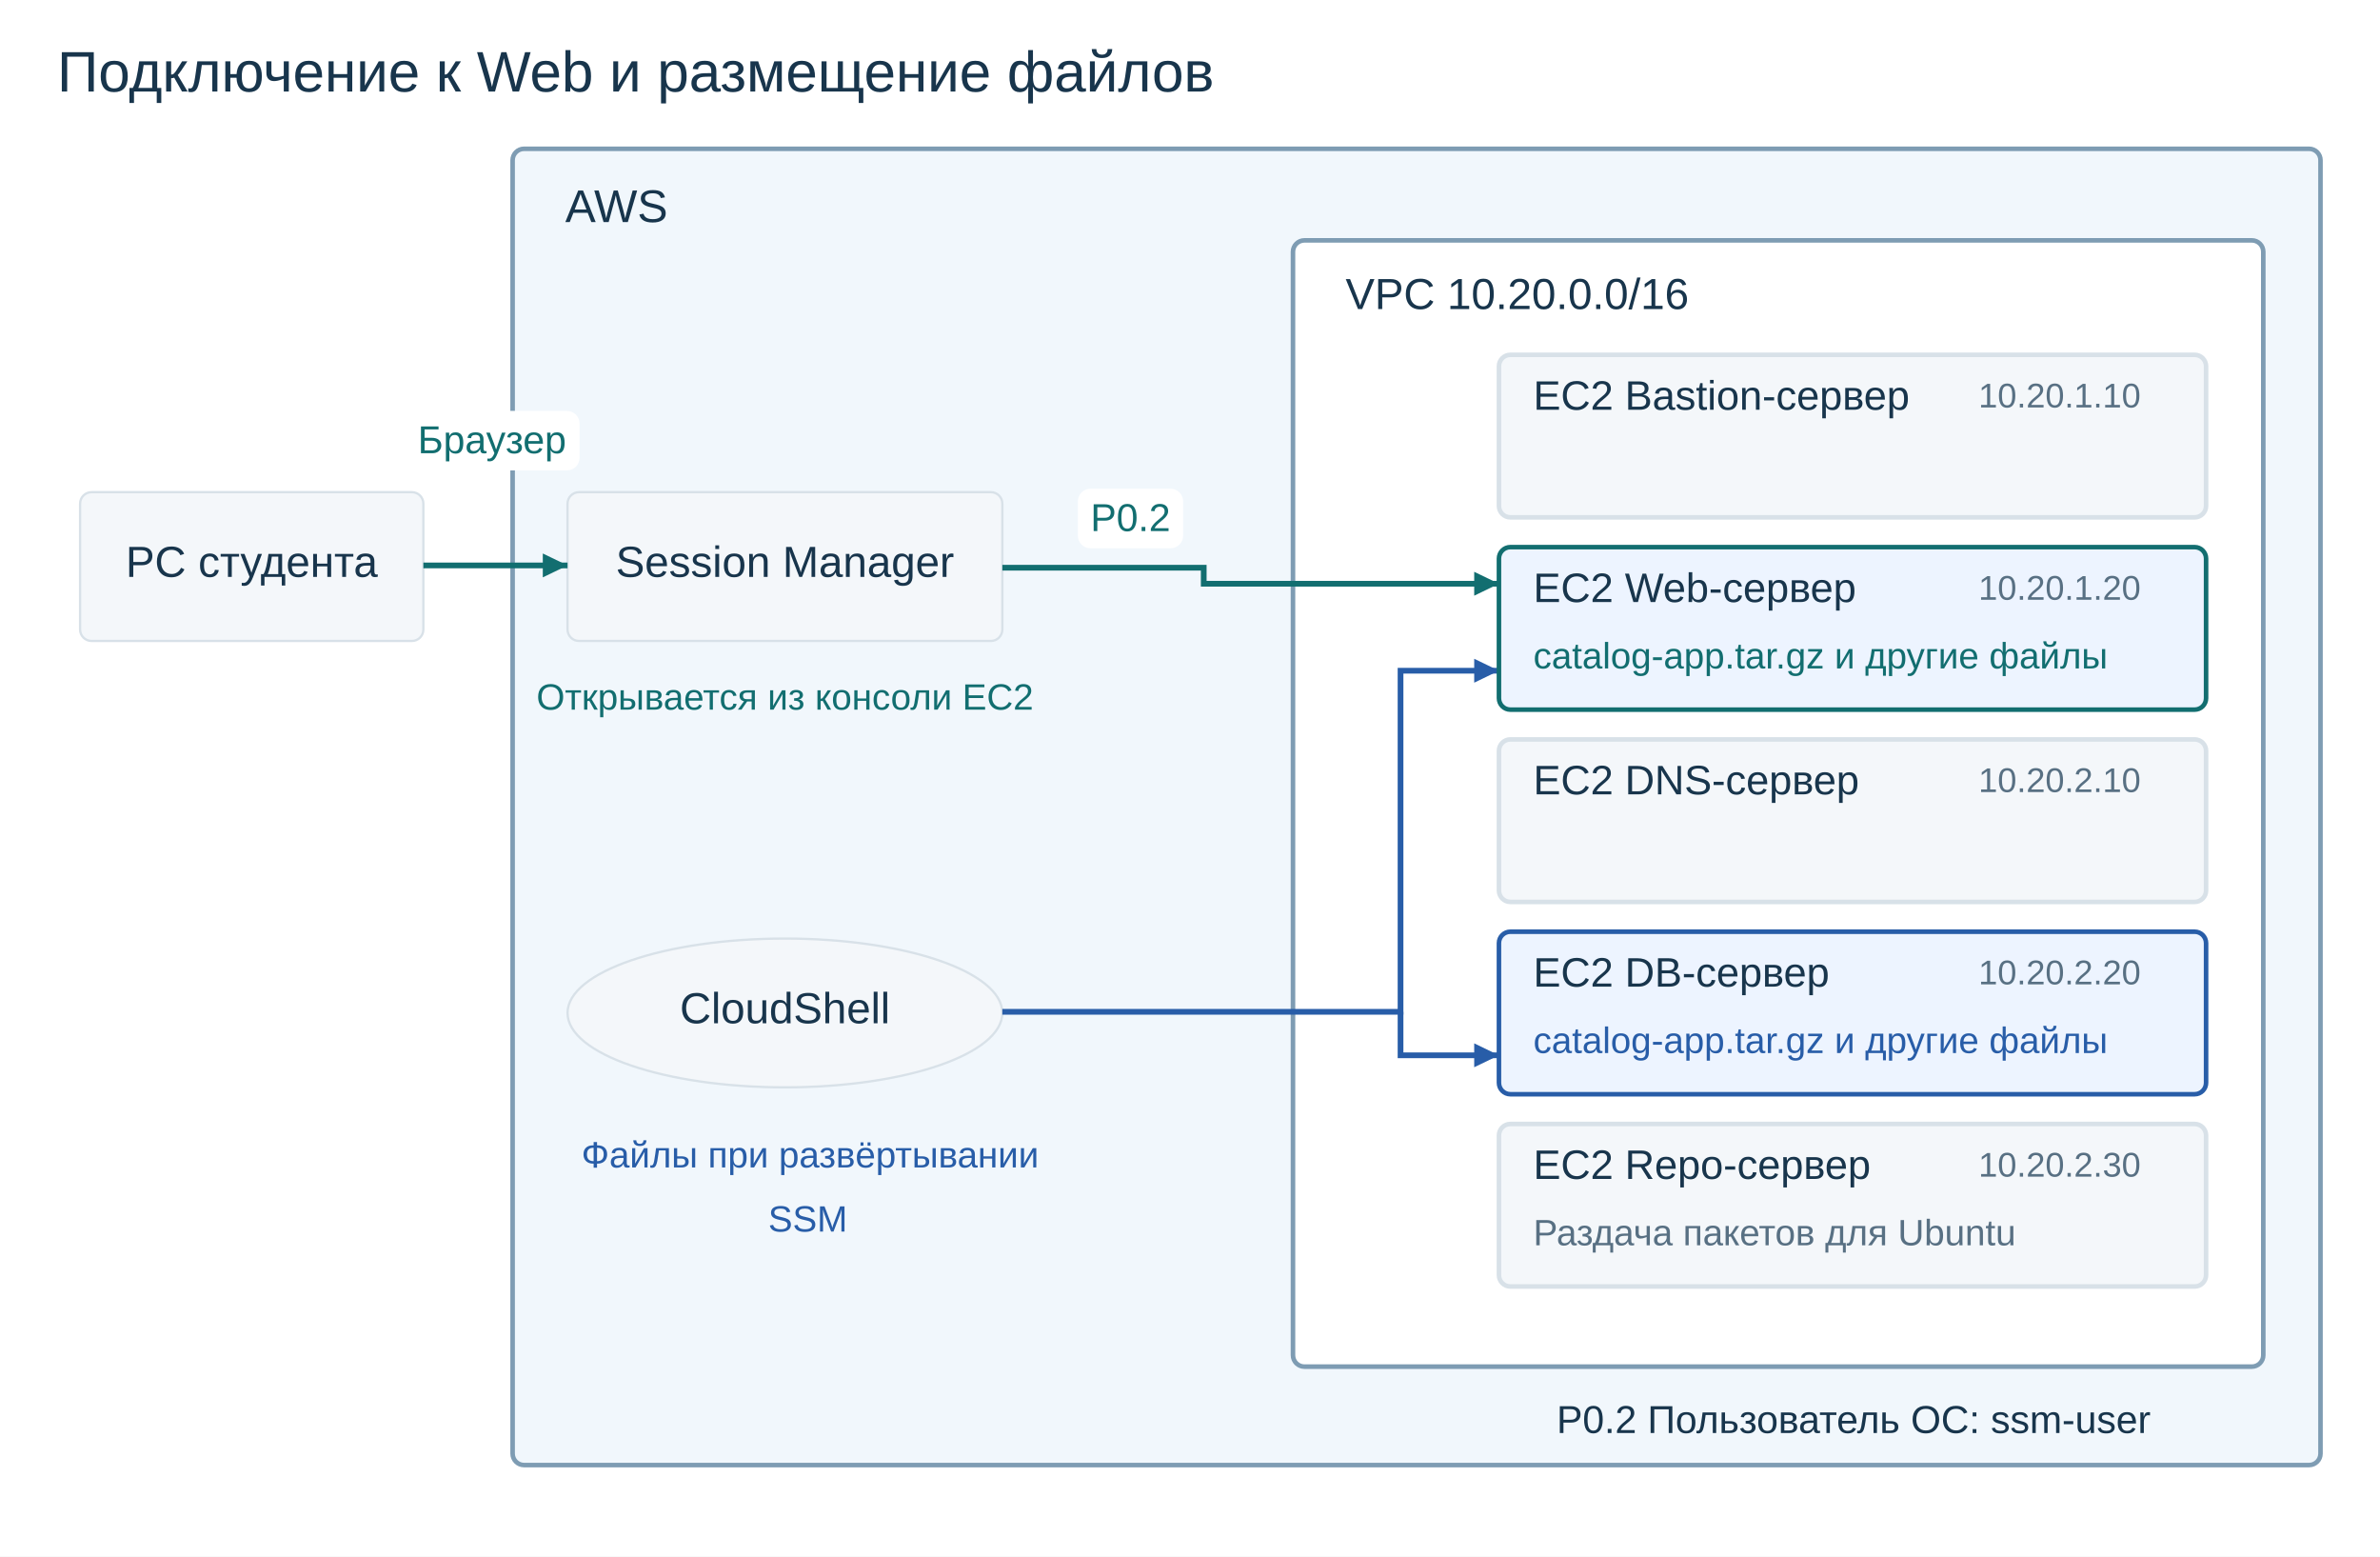
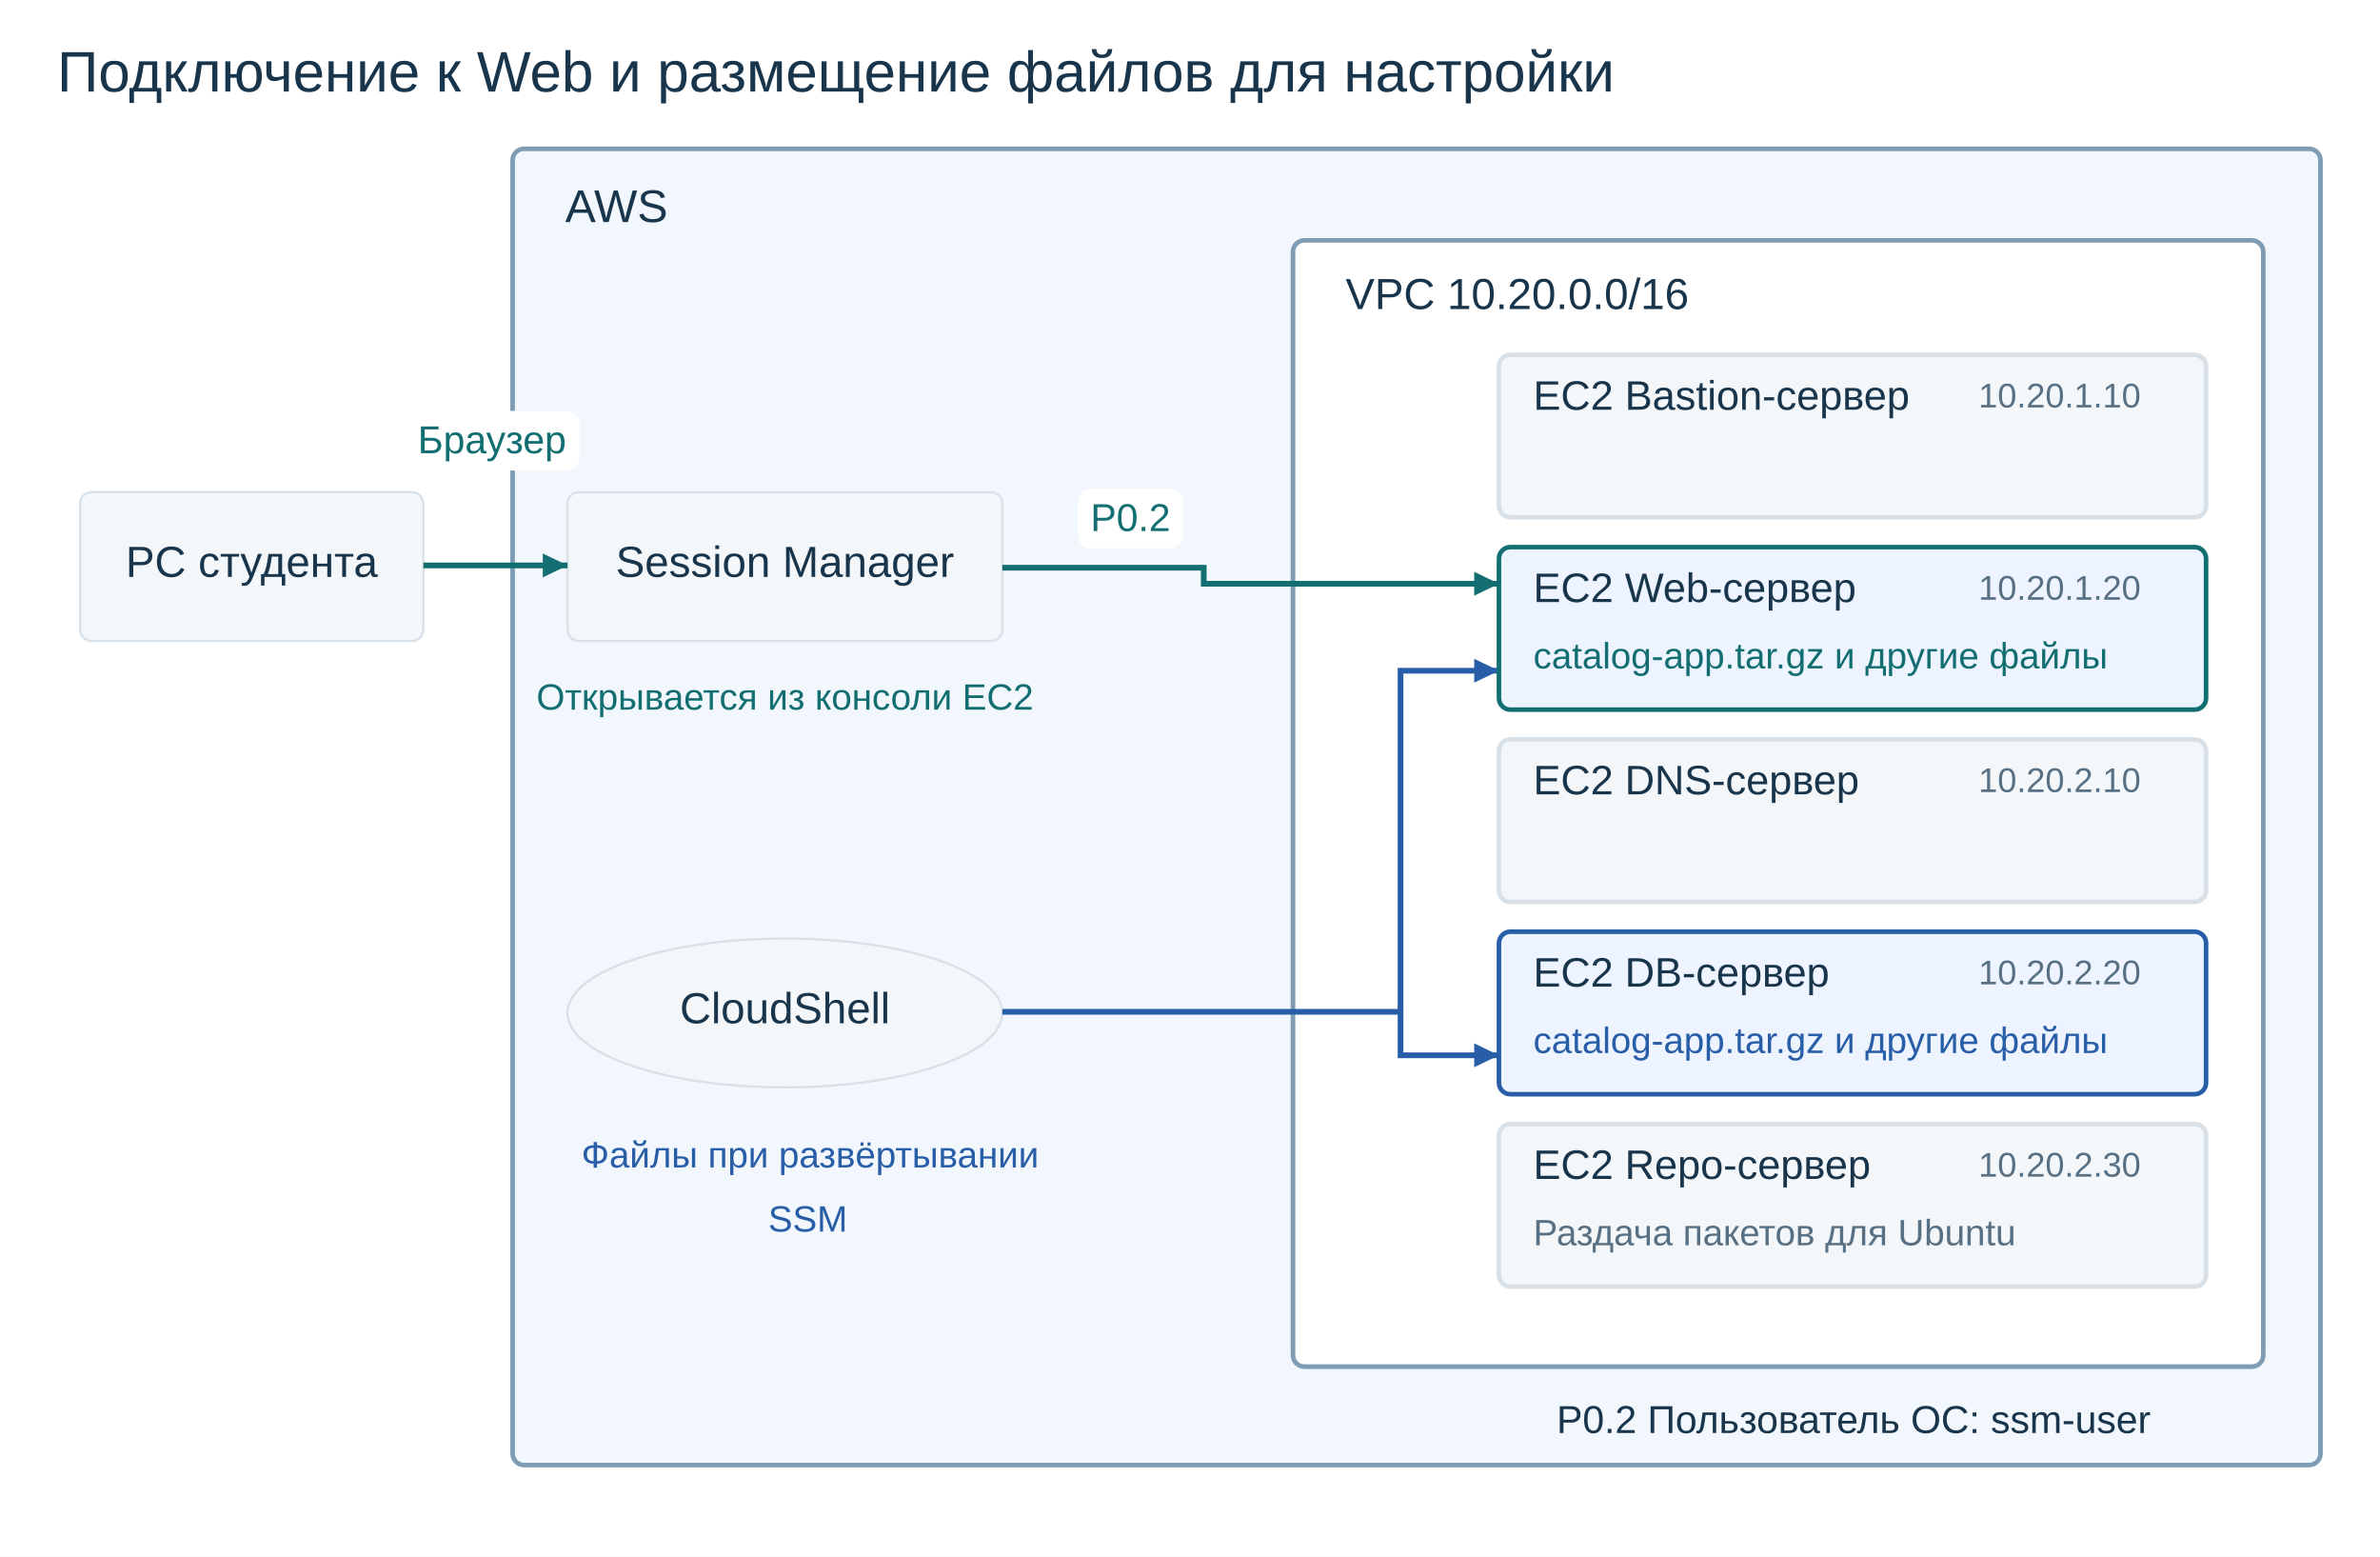
<svg xmlns="http://www.w3.org/2000/svg" width="1040" height="680" viewBox="0 0 1040 680" role="img">
  <rect width="1040" height="680" fill="white" />
-   <text x="25" y="40" font-size="25" font-family="Arial,MS Gothic,sans-serif" fill="#18354c">Подключение к Web и размещение файлов</text>
+   <text x="25" y="40" font-size="25" font-family="Arial,MS Gothic,sans-serif" fill="#18354c">Подключение к Web и размещение файлов для настройки</text>
  <rect x="224" y="65" width="790" height="575" rx="5" fill="#f1f7fc" stroke="#7e9cb3" stroke-width="2" />
  <text x="247" y="97" font-size="20" font-family="Arial,MS Gothic,sans-serif" fill="#18354c">AWS</text>
  <rect x="565" y="105" width="424" height="492" rx="5" fill="white" stroke="#7e9cb3" stroke-width="2" />
  <text x="588" y="135" font-size="19" font-family="Arial,MS Gothic,sans-serif" fill="#18354c">VPC  10.20.0.0/16</text>
  <rect x="35" y="215" width="150" height="65" rx="5" fill="#f4f7fa" stroke="#d8e1e8" stroke-width="1" />
  <text x="110.0" y="252" font-size="19" font-family="Arial,MS Gothic,sans-serif" fill="#18354c" text-anchor="middle">PC студента</text>
  <rect x="248" y="215" width="190" height="65" rx="5" fill="#f4f7fa" stroke="#d8e1e8" stroke-width="1" />
  <text x="343.0" y="252" font-size="19" font-family="Arial,MS Gothic,sans-serif" fill="#18354c" text-anchor="middle">Session Manager</text>
  <ellipse cx="343.0" cy="442.5" rx="95.0" ry="32.5" fill="#f4f7fa" stroke="#d8e1e8" stroke-width="1" />
  <text x="343.0" y="447" font-size="19" font-family="Arial,MS Gothic,sans-serif" fill="#18354c" text-anchor="middle">CloudShell</text>
  <polyline points="185,247 248,247" fill="none" stroke="#126e70" stroke-width="2.5" />
  <polygon points="248.00,247.00 237.19,252.22 237.19,241.78" fill="#126e70" />
  <rect x="177.25" y="180" width="75.5" height="25" rx="5" fill="white" stroke="white" stroke-width="1" />
  <text x="215" y="198" font-size="17" font-family="Arial,MS Gothic,sans-serif" fill="#126e70" text-anchor="middle">Браузер</text>
  <text x="343" y="310" font-size="16" font-family="Arial,MS Gothic,sans-serif" fill="#126e70" text-anchor="middle">Открывается из консоли EC2</text>
  <polyline points="438,442 612,442 612,293 655,293" fill="none" stroke="#285da8" stroke-width="2.5" />
  <polygon points="655.00,293.00 644.19,298.22 644.19,287.78" fill="#285da8" />
  <polyline points="612,442 612,461 655,461" fill="none" stroke="#285da8" stroke-width="2.5" />
  <polygon points="655.00,461.00 644.19,466.22 644.19,455.78" fill="#285da8" />
  <text x="354" y="510" font-size="16" font-family="Arial,MS Gothic,sans-serif" fill="#285da8" text-anchor="middle">Файлы при развёртывании</text>
  <text x="353" y="538" font-size="16" font-family="Arial,MS Gothic,sans-serif" fill="#285da8" text-anchor="middle">SSM</text>
  <polyline points="438,248 526,248 526,255 655,255" fill="none" stroke="#126e70" stroke-width="2.5" />
  <polygon points="655.00,255.00 644.19,260.22 644.19,249.78" fill="#126e70" />
  <rect x="471.5" y="214" width="45.0" height="25" rx="5" fill="white" stroke="white" stroke-width="1" />
  <text x="494" y="232" font-size="17" font-family="Arial,MS Gothic,sans-serif" fill="#126e70" text-anchor="middle">P0.2</text>
  <rect x="655" y="155" width="309" height="71" rx="5" fill="#f4f7fa" stroke="#d8e1e8" stroke-width="2" />
  <text x="670" y="179" font-size="18" font-family="Arial,MS Gothic,sans-serif" fill="#18354c">EC2 Bastion-сервер</text>
  <text x="900" y="178" font-size="15" font-family="Arial,MS Gothic,sans-serif" fill="#587083" text-anchor="middle">10.20.1.10</text>
  <rect x="655" y="239" width="309" height="71" rx="5" fill="#edf4ff" stroke="#126e70" stroke-width="2" />
  <text x="670" y="263" font-size="18" font-family="Arial,MS Gothic,sans-serif" fill="#18354c">EC2 Web-сервер</text>
  <text x="900" y="262" font-size="15" font-family="Arial,MS Gothic,sans-serif" fill="#587083" text-anchor="middle">10.20.1.20</text>
  <text x="670" y="292" font-size="16" font-family="Arial,MS Gothic,sans-serif" fill="#126e70">catalog-app.tar.gz и другие файлы</text>
  <rect x="655" y="323" width="309" height="71" rx="5" fill="#f4f7fa" stroke="#d8e1e8" stroke-width="2" />
  <text x="670" y="347" font-size="18" font-family="Arial,MS Gothic,sans-serif" fill="#18354c">EC2 DNS-сервер</text>
  <text x="900" y="346" font-size="15" font-family="Arial,MS Gothic,sans-serif" fill="#587083" text-anchor="middle">10.20.2.10</text>
  <rect x="655" y="407" width="309" height="71" rx="5" fill="#edf4ff" stroke="#285da8" stroke-width="2" />
  <text x="670" y="431" font-size="18" font-family="Arial,MS Gothic,sans-serif" fill="#18354c">EC2 DB-сервер</text>
  <text x="900" y="430" font-size="15" font-family="Arial,MS Gothic,sans-serif" fill="#587083" text-anchor="middle">10.20.2.20</text>
  <text x="670" y="460" font-size="16" font-family="Arial,MS Gothic,sans-serif" fill="#285da8">catalog-app.tar.gz и другие файлы</text>
  <rect x="655" y="491" width="309" height="71" rx="5" fill="#f4f7fa" stroke="#d8e1e8" stroke-width="2" />
  <text x="670" y="515" font-size="18" font-family="Arial,MS Gothic,sans-serif" fill="#18354c">EC2 Repo-сервер</text>
  <text x="900" y="514" font-size="15" font-family="Arial,MS Gothic,sans-serif" fill="#587083" text-anchor="middle">10.20.2.30</text>
  <text x="670" y="544" font-size="16" font-family="Arial,MS Gothic,sans-serif" fill="#587083">Раздача пакетов для Ubuntu</text>
  <text x="810" y="626" font-size="17" font-family="Arial,MS Gothic,sans-serif" fill="#18354c" text-anchor="middle">P0.2  Пользователь ОС: ssm-user</text>
</svg>
